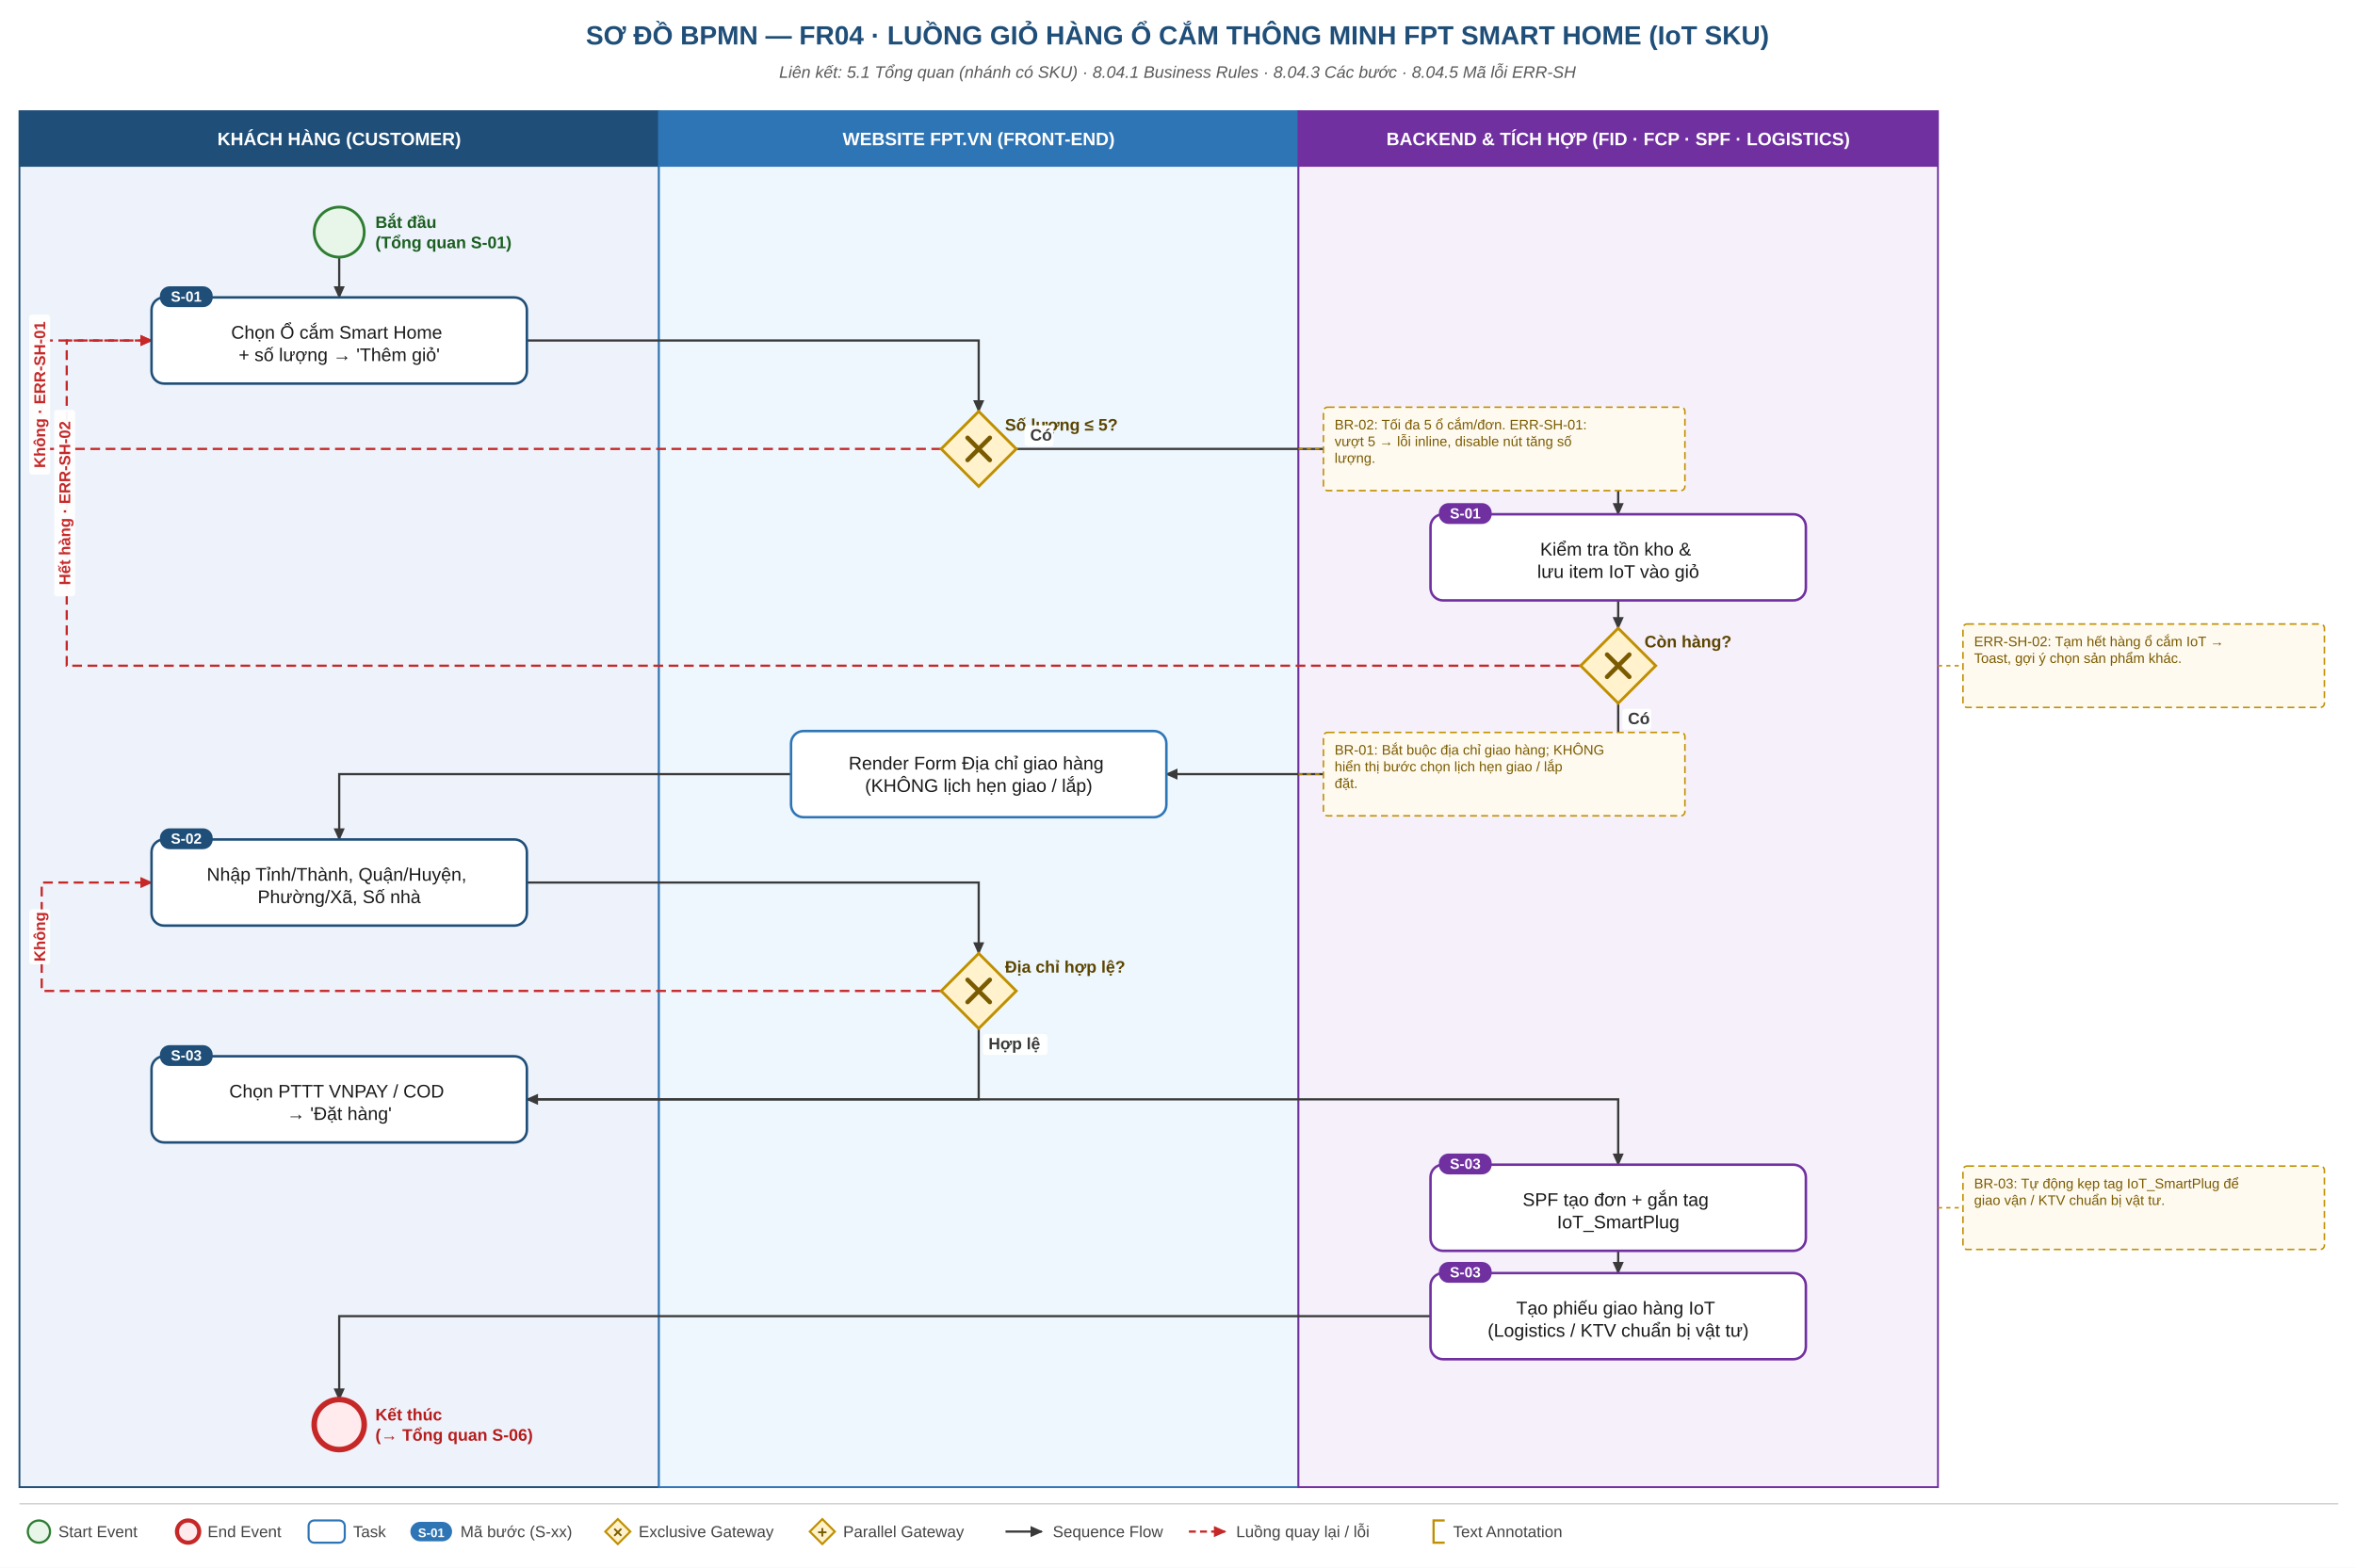
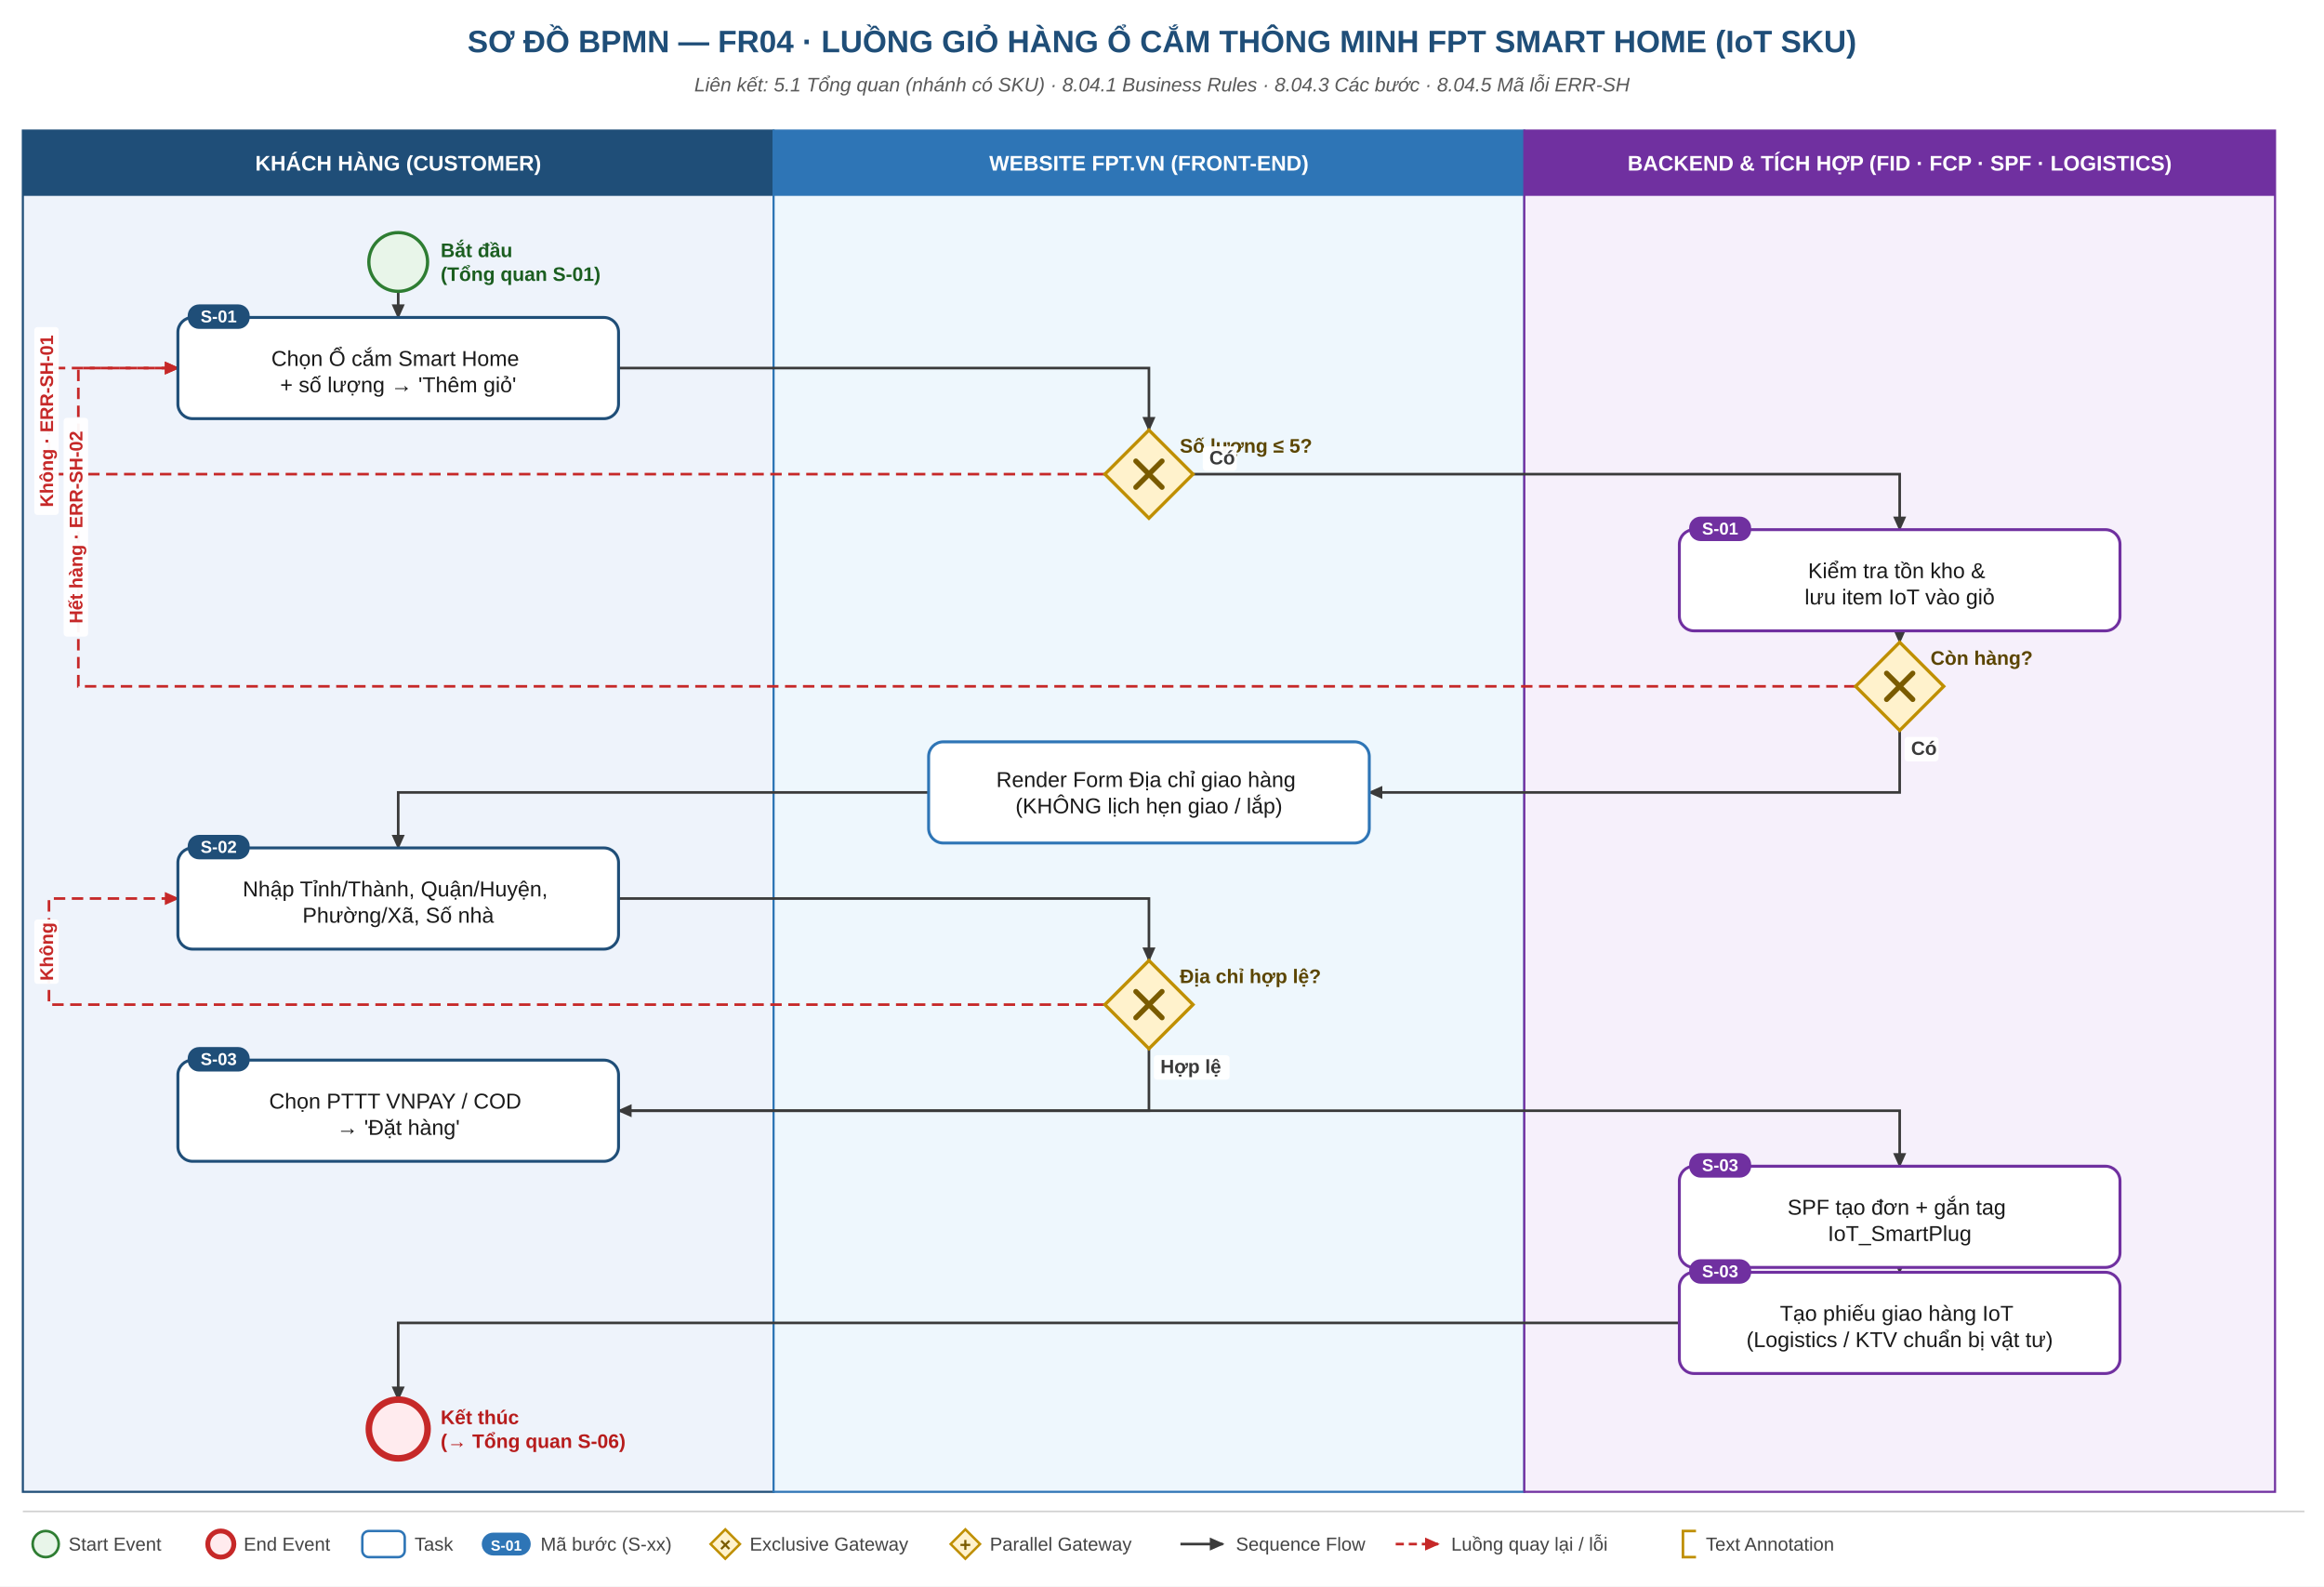
- <svg xmlns="http://www.w3.org/2000/svg" width="1694" height="1128" viewBox="0 0 1694 1128" font-family="Arial, Helvetica, sans-serif">
-   <rect width="1694" height="1128" fill="#ffffff" />
+ <svg xmlns="http://www.w3.org/2000/svg" width="1424" height="972" viewBox="0 0 1424 972" font-family="Arial, Helvetica, sans-serif">
+   <rect width="1424" height="972" fill="#ffffff" />
  <defs>
    <marker id="a" markerWidth="10" markerHeight="10" refX="8" refY="4" orient="auto" markerUnits="userSpaceOnUse">
      <path d="M0,0 L9,4 L0,8 Z" fill="#3a3a3a" />
    </marker>
    <marker id="ar" markerWidth="10" markerHeight="10" refX="8" refY="4" orient="auto" markerUnits="userSpaceOnUse">
      <path d="M0,0 L9,4 L0,8 Z" fill="#c62828" />
    </marker>
  </defs>
-   <text x="847.0" y="32" font-size="19" font-weight="bold" fill="#1f4e78" text-anchor="middle">SƠ ĐỒ BPMN — FR04 · LUỒNG GIỎ HÀNG Ổ CẮM THÔNG MINH FPT SMART HOME (IoT SKU)</text>
-   <text x="847.0" y="56" font-size="12" fill="#595959" font-style="italic" text-anchor="middle">Liên kết: 5.1 Tổng quan (nhánh có SKU) · 8.04.1 Business Rules · 8.04.3 Các bước · 8.04.5 Mã lỗi ERR-SH</text>
-   <rect x="14" y="80" width="460" height="990" fill="#eef3fb" stroke="#1f4e78" stroke-width="1.3" />
+   <text x="712.0" y="32" font-size="19" font-weight="bold" fill="#1f4e78" text-anchor="middle">SƠ ĐỒ BPMN — FR04 · LUỒNG GIỎ HÀNG Ổ CẮM THÔNG MINH FPT SMART HOME (IoT SKU)</text>
+   <text x="712.0" y="56" font-size="12" fill="#595959" font-style="italic" text-anchor="middle">Liên kết: 5.1 Tổng quan (nhánh có SKU) · 8.04.1 Business Rules · 8.04.3 Các bước · 8.04.5 Mã lỗi ERR-SH</text>
+   <rect x="14" y="80" width="460" height="834" fill="#eef3fb" stroke="#1f4e78" stroke-width="1.3" />
  <rect x="14" y="80" width="460" height="40" fill="#1f4e78" />
  <text x="244.0" y="104.5" font-size="13" font-weight="bold" fill="#fff" text-anchor="middle">KHÁCH HÀNG (CUSTOMER)</text>
-   <rect x="474" y="80" width="460" height="990" fill="#eef7fd" stroke="#2e75b6" stroke-width="1.3" />
+   <rect x="474" y="80" width="460" height="834" fill="#eef7fd" stroke="#2e75b6" stroke-width="1.3" />
  <rect x="474" y="80" width="460" height="40" fill="#2e75b6" />
  <text x="704.0" y="104.5" font-size="13" font-weight="bold" fill="#fff" text-anchor="middle">WEBSITE FPT.VN (FRONT-END)</text>
-   <rect x="934" y="80" width="460" height="990" fill="#f6f0fb" stroke="#7030a0" stroke-width="1.3" />
+   <rect x="934" y="80" width="460" height="834" fill="#f6f0fb" stroke="#7030a0" stroke-width="1.3" />
  <rect x="934" y="80" width="460" height="40" fill="#7030a0" />
  <text x="1164.0" y="104.5" font-size="13" font-weight="bold" fill="#fff" text-anchor="middle">BACKEND &amp; TÍCH HỢP (FID · FCP · SPF · LOGISTICS)</text>
-   <path d="M244.0,185.0 L244.0,214.0" fill="none" stroke="#3a3a3a" stroke-width="1.6" marker-end="url(#a)" />
-   <path d="M379.0,245.0 L704.0,245.0 L704.0,296.0" fill="none" stroke="#3a3a3a" stroke-width="1.6" marker-end="url(#a)" />
-   <path d="M731.0,323.0 L1164.0,323.0 L1164.0,370.0" fill="none" stroke="#3a3a3a" stroke-width="1.6" marker-end="url(#a)" />
-   <path d="M677.0,323.0 L30.0,323.0 L30.0,245.0 L109.0,245.0" fill="none" stroke="#c62828" stroke-width="1.6" stroke-dasharray="7,4" marker-end="url(#ar)" />
-   <path d="M1164.0,432.0 L1164.0,452.0" fill="none" stroke="#3a3a3a" stroke-width="1.6" marker-end="url(#a)" />
-   <path d="M1164.0,506.0 L1164.0,557.0 L839.0,557.0" fill="none" stroke="#3a3a3a" stroke-width="1.6" marker-end="url(#a)" />
-   <path d="M1137.0,479.0 L48.0,479.0 L48.0,245.0 L109.0,245.0" fill="none" stroke="#c62828" stroke-width="1.6" stroke-dasharray="7,4" marker-end="url(#ar)" />
-   <path d="M569.0,557.0 L244.0,557.0 L244.0,604.0" fill="none" stroke="#3a3a3a" stroke-width="1.6" marker-end="url(#a)" />
-   <path d="M379.0,635.0 L704.0,635.0 L704.0,686.0" fill="none" stroke="#3a3a3a" stroke-width="1.6" marker-end="url(#a)" />
-   <path d="M704.0,740.0 L704.0,791.0 L379.0,791.0" fill="none" stroke="#3a3a3a" stroke-width="1.6" marker-end="url(#a)" />
-   <path d="M677.0,713.0 L30.0,713.0 L30.0,635.0 L109.0,635.0" fill="none" stroke="#c62828" stroke-width="1.6" stroke-dasharray="7,4" marker-end="url(#ar)" />
-   <path d="M379.0,791.0 L1164.0,791.0 L1164.0,838.0" fill="none" stroke="#3a3a3a" stroke-width="1.6" marker-end="url(#a)" />
-   <path d="M1164.0,900.0 L1164.0,916.0" fill="none" stroke="#3a3a3a" stroke-width="1.6" marker-end="url(#a)" />
-   <path d="M1029.0,947.0 L244.0,947.0 L244.0,1007.0" fill="none" stroke="#3a3a3a" stroke-width="1.6" marker-end="url(#a)" />
-   <path d="M934,323.0 L952,323.0" stroke="#bf8f00" stroke-width="1.1" stroke-dasharray="3,3" />
-   <rect x="952" y="293.0" width="260" height="60" fill="#fffaf0" stroke="#bf8f00" stroke-width="1.1" stroke-dasharray="5,3" rx="3" />
-   <text x="960" y="309.0" font-size="10" fill="#7a5b00">BR-02: Tối đa 5 ổ cắm/đơn. ERR-SH-01:</text>
-   <text x="960" y="321.0" font-size="10" fill="#7a5b00">vượt 5 → lỗi inline, disable nút tăng số</text>
-   <text x="960" y="333.0" font-size="10" fill="#7a5b00">lượng.</text>
-   <path d="M1394,479.0 L1412,479.0" stroke="#bf8f00" stroke-width="1.1" stroke-dasharray="3,3" />
-   <rect x="1412" y="449.0" width="260" height="60" fill="#fffaf0" stroke="#bf8f00" stroke-width="1.1" stroke-dasharray="5,3" rx="3" />
-   <text x="1420" y="465.0" font-size="10" fill="#7a5b00">ERR-SH-02: Tạm hết hàng ổ cắm IoT →</text>
-   <text x="1420" y="477.0" font-size="10" fill="#7a5b00">Toast, gợi ý chọn sản phẩm khác.</text>
-   <path d="M934,557.0 L952,557.0" stroke="#bf8f00" stroke-width="1.1" stroke-dasharray="3,3" />
-   <rect x="952" y="527.0" width="260" height="60" fill="#fffaf0" stroke="#bf8f00" stroke-width="1.1" stroke-dasharray="5,3" rx="3" />
-   <text x="960" y="543.0" font-size="10" fill="#7a5b00">BR-01: Bắt buộc địa chỉ giao hàng; KHÔNG</text>
-   <text x="960" y="555.0" font-size="10" fill="#7a5b00">hiển thị bước chọn lịch hẹn giao / lắp</text>
-   <text x="960" y="567.0" font-size="10" fill="#7a5b00">đặt.</text>
-   <path d="M1394,869.0 L1412,869.0" stroke="#bf8f00" stroke-width="1.1" stroke-dasharray="3,3" />
-   <rect x="1412" y="839.0" width="260" height="60" fill="#fffaf0" stroke="#bf8f00" stroke-width="1.1" stroke-dasharray="5,3" rx="3" />
-   <text x="1420" y="855.0" font-size="10" fill="#7a5b00">BR-03: Tự động kẹp tag IoT_SmartPlug để</text>
-   <text x="1420" y="867.0" font-size="10" fill="#7a5b00">giao vận / KTV chuẩn bị vật tư.</text>
-   <circle cx="244.0" cy="167.0" r="18" fill="#e8f5e9" stroke="#2e7d32" stroke-width="2" />
-   <text x="270.0" y="164.0" font-size="12" fill="#1b5e20" font-weight="bold" text-anchor="start">
+   <path d="M244.0,178.5 L244.0,194.5" fill="none" stroke="#3a3a3a" stroke-width="1.6" marker-end="url(#a)" />
+   <path d="M379.0,225.5 L704.0,225.5 L704.0,263.5" fill="none" stroke="#3a3a3a" stroke-width="1.6" marker-end="url(#a)" />
+   <path d="M731.0,290.5 L1164.0,290.5 L1164.0,324.5" fill="none" stroke="#3a3a3a" stroke-width="1.6" marker-end="url(#a)" />
+   <path d="M677.0,290.5 L30.0,290.5 L30.0,225.5 L109.0,225.5" fill="none" stroke="#c62828" stroke-width="1.6" stroke-dasharray="7,4" marker-end="url(#ar)" />
+   <path d="M1164.0,386.5 L1164.0,393.5" fill="none" stroke="#3a3a3a" stroke-width="1.6" marker-end="url(#a)" />
+   <path d="M1164.0,447.5 L1164.0,485.5 L839.0,485.5" fill="none" stroke="#3a3a3a" stroke-width="1.6" marker-end="url(#a)" />
+   <path d="M1137.0,420.5 L48.0,420.5 L48.0,225.5 L109.0,225.5" fill="none" stroke="#c62828" stroke-width="1.6" stroke-dasharray="7,4" marker-end="url(#ar)" />
+   <path d="M569.0,485.5 L244.0,485.5 L244.0,519.5" fill="none" stroke="#3a3a3a" stroke-width="1.6" marker-end="url(#a)" />
+   <path d="M379.0,550.5 L704.0,550.5 L704.0,588.5" fill="none" stroke="#3a3a3a" stroke-width="1.6" marker-end="url(#a)" />
+   <path d="M704.0,642.5 L704.0,680.5 L379.0,680.5" fill="none" stroke="#3a3a3a" stroke-width="1.6" marker-end="url(#a)" />
+   <path d="M677.0,615.5 L30.0,615.5 L30.0,550.5 L109.0,550.5" fill="none" stroke="#c62828" stroke-width="1.6" stroke-dasharray="7,4" marker-end="url(#ar)" />
+   <path d="M379.0,680.5 L1164.0,680.5 L1164.0,714.5" fill="none" stroke="#3a3a3a" stroke-width="1.6" marker-end="url(#a)" />
+   <path d="M1164.0,776.5 L1164.0,779.5" fill="none" stroke="#3a3a3a" stroke-width="1.6" marker-end="url(#a)" />
+   <path d="M1029.0,810.5 L244.0,810.5 L244.0,857.5" fill="none" stroke="#3a3a3a" stroke-width="1.6" marker-end="url(#a)" />
+   <circle cx="244.0" cy="160.5" r="18" fill="#e8f5e9" stroke="#2e7d32" stroke-width="2" />
+   <text x="270.0" y="157.5" font-size="12" fill="#1b5e20" font-weight="bold" text-anchor="start">
    <tspan x="270.0" dy="0.0">Bắt đầu</tspan>
    <tspan x="270.0" dy="14.6">(Tổng quan S-01)</tspan>
  </text>
-   <rect x="109.0" y="214.0" width="270" height="62" rx="9" fill="#ffffff" stroke="#1f4e78" stroke-width="1.8" />
-   <text x="244.0" y="243.7" font-size="13.2" fill="#1a1a1a" font-weight="normal" text-anchor="middle">
+   <rect x="109.0" y="194.5" width="270" height="62" rx="9" fill="#ffffff" stroke="#1f4e78" stroke-width="1.8" />
+   <text x="244.0" y="224.2" font-size="13.2" fill="#1a1a1a" font-weight="normal" text-anchor="middle">
    <tspan x="244.0" dy="0.0">Chọn Ổ cắm Smart Home</tspan>
    <tspan x="244.0" dy="16.1">+ số lượng → 'Thêm giỏ'</tspan>
  </text>
-   <rect x="115.0" y="206.0" width="38" height="15" rx="7" fill="#1f4e78" />
-   <text x="134.0" y="217.0" font-size="10.5" font-weight="bold" fill="#fff" text-anchor="middle">S-01</text>
-   <polygon points="704.0,296.0 731.0,323.0 704.0,350.0 677.0,323.0" fill="#fff2cc" stroke="#bf8f00" stroke-width="2" />
-   <path d="M696.0,315.0 L712.0,331.0 M712.0,315.0 L696.0,331.0" stroke="#7a5b00" stroke-width="3.2" stroke-linecap="round" />
-   <text x="722.9" y="309.8" font-size="12" fill="#5b4500" font-weight="bold" text-anchor="start">
+   <rect x="115.0" y="186.5" width="38" height="15" rx="7" fill="#1f4e78" />
+   <text x="134.0" y="197.5" font-size="10.5" font-weight="bold" fill="#fff" text-anchor="middle">S-01</text>
+   <polygon points="704.0,263.5 731.0,290.5 704.0,317.5 677.0,290.5" fill="#fff2cc" stroke="#bf8f00" stroke-width="2" />
+   <path d="M696.0,282.5 L712.0,298.5 M712.0,282.5 L696.0,298.5" stroke="#7a5b00" stroke-width="3.2" stroke-linecap="round" />
+   <text x="722.9" y="277.3" font-size="12" fill="#5b4500" font-weight="bold" text-anchor="start">
    <tspan x="722.9" dy="0.0">Số lượng ≤ 5?</tspan>
  </text>
-   <rect x="1029.0" y="370.0" width="270" height="62" rx="9" fill="#ffffff" stroke="#7030a0" stroke-width="1.8" />
-   <text x="1164.0" y="399.7" font-size="13.2" fill="#1a1a1a" font-weight="normal" text-anchor="middle">
+   <rect x="1029.0" y="324.5" width="270" height="62" rx="9" fill="#ffffff" stroke="#7030a0" stroke-width="1.8" />
+   <text x="1164.0" y="354.2" font-size="13.2" fill="#1a1a1a" font-weight="normal" text-anchor="middle">
    <tspan x="1164.0" dy="0.0">Kiểm tra tồn kho &amp;</tspan>
    <tspan x="1164.0" dy="16.1">lưu item IoT vào giỏ</tspan>
  </text>
-   <rect x="1035.0" y="362.0" width="38" height="15" rx="7" fill="#7030a0" />
-   <text x="1054.0" y="373.0" font-size="10.5" font-weight="bold" fill="#fff" text-anchor="middle">S-01</text>
-   <polygon points="1164.0,452.0 1191.0,479.0 1164.0,506.0 1137.0,479.0" fill="#fff2cc" stroke="#bf8f00" stroke-width="2" />
-   <path d="M1156.0,471.0 L1172.0,487.0 M1172.0,471.0 L1156.0,487.0" stroke="#7a5b00" stroke-width="3.2" stroke-linecap="round" />
-   <text x="1182.9" y="465.8" font-size="12" fill="#5b4500" font-weight="bold" text-anchor="start">
+   <rect x="1035.0" y="316.5" width="38" height="15" rx="7" fill="#7030a0" />
+   <text x="1054.0" y="327.5" font-size="10.5" font-weight="bold" fill="#fff" text-anchor="middle">S-01</text>
+   <polygon points="1164.0,393.5 1191.0,420.5 1164.0,447.5 1137.0,420.5" fill="#fff2cc" stroke="#bf8f00" stroke-width="2" />
+   <path d="M1156.0,412.5 L1172.0,428.5 M1172.0,412.5 L1156.0,428.5" stroke="#7a5b00" stroke-width="3.2" stroke-linecap="round" />
+   <text x="1182.9" y="407.3" font-size="12" fill="#5b4500" font-weight="bold" text-anchor="start">
    <tspan x="1182.9" dy="0.0">Còn hàng?</tspan>
  </text>
-   <rect x="569.0" y="526.0" width="270" height="62" rx="9" fill="#ffffff" stroke="#2e75b6" stroke-width="1.8" />
-   <text x="704.0" y="553.7" font-size="13.2" fill="#1a1a1a" font-weight="normal" text-anchor="middle">
+   <rect x="569.0" y="454.5" width="270" height="62" rx="9" fill="#ffffff" stroke="#2e75b6" stroke-width="1.8" />
+   <text x="704.0" y="482.2" font-size="13.2" fill="#1a1a1a" font-weight="normal" text-anchor="middle">
    <tspan x="704.0" dy="0.0">Render Form Địa chỉ giao hàng</tspan>
    <tspan x="704.0" dy="16.1">(KHÔNG lịch hẹn giao / lắp)</tspan>
  </text>
-   <rect x="109.0" y="604.0" width="270" height="62" rx="9" fill="#ffffff" stroke="#1f4e78" stroke-width="1.8" />
-   <text x="244.0" y="633.7" font-size="13.2" fill="#1a1a1a" font-weight="normal" text-anchor="middle">
+   <rect x="109.0" y="519.5" width="270" height="62" rx="9" fill="#ffffff" stroke="#1f4e78" stroke-width="1.8" />
+   <text x="244.0" y="549.2" font-size="13.2" fill="#1a1a1a" font-weight="normal" text-anchor="middle">
    <tspan x="244.0" dy="0.0">Nhập Tỉnh/Thành, Quận/Huyện,</tspan>
    <tspan x="244.0" dy="16.1">Phường/Xã, Số nhà</tspan>
  </text>
-   <rect x="115.0" y="596.0" width="38" height="15" rx="7" fill="#1f4e78" />
-   <text x="134.0" y="607.0" font-size="10.5" font-weight="bold" fill="#fff" text-anchor="middle">S-02</text>
-   <polygon points="704.0,686.0 731.0,713.0 704.0,740.0 677.0,713.0" fill="#fff2cc" stroke="#bf8f00" stroke-width="2" />
-   <path d="M696.0,705.0 L712.0,721.0 M712.0,705.0 L696.0,721.0" stroke="#7a5b00" stroke-width="3.2" stroke-linecap="round" />
-   <text x="722.9" y="699.8" font-size="12" fill="#5b4500" font-weight="bold" text-anchor="start">
+   <rect x="115.0" y="511.5" width="38" height="15" rx="7" fill="#1f4e78" />
+   <text x="134.0" y="522.5" font-size="10.5" font-weight="bold" fill="#fff" text-anchor="middle">S-02</text>
+   <polygon points="704.0,588.5 731.0,615.5 704.0,642.5 677.0,615.5" fill="#fff2cc" stroke="#bf8f00" stroke-width="2" />
+   <path d="M696.0,607.5 L712.0,623.5 M712.0,607.5 L696.0,623.5" stroke="#7a5b00" stroke-width="3.2" stroke-linecap="round" />
+   <text x="722.9" y="602.3" font-size="12" fill="#5b4500" font-weight="bold" text-anchor="start">
    <tspan x="722.9" dy="0.0">Địa chỉ hợp lệ?</tspan>
  </text>
-   <rect x="109.0" y="760.0" width="270" height="62" rx="9" fill="#ffffff" stroke="#1f4e78" stroke-width="1.8" />
-   <text x="244.0" y="789.7" font-size="13.2" fill="#1a1a1a" font-weight="normal" text-anchor="middle">
+   <rect x="109.0" y="649.5" width="270" height="62" rx="9" fill="#ffffff" stroke="#1f4e78" stroke-width="1.8" />
+   <text x="244.0" y="679.2" font-size="13.2" fill="#1a1a1a" font-weight="normal" text-anchor="middle">
    <tspan x="244.0" dy="0.0">Chọn PTTT VNPAY / COD</tspan>
    <tspan x="244.0" dy="16.1">→ 'Đặt hàng'</tspan>
  </text>
-   <rect x="115.0" y="752.0" width="38" height="15" rx="7" fill="#1f4e78" />
-   <text x="134.0" y="763.0" font-size="10.5" font-weight="bold" fill="#fff" text-anchor="middle">S-03</text>
-   <rect x="1029.0" y="838.0" width="270" height="62" rx="9" fill="#ffffff" stroke="#7030a0" stroke-width="1.8" />
-   <text x="1164.0" y="867.7" font-size="13.2" fill="#1a1a1a" font-weight="normal" text-anchor="middle">
+   <rect x="115.0" y="641.5" width="38" height="15" rx="7" fill="#1f4e78" />
+   <text x="134.0" y="652.5" font-size="10.5" font-weight="bold" fill="#fff" text-anchor="middle">S-03</text>
+   <rect x="1029.0" y="714.5" width="270" height="62" rx="9" fill="#ffffff" stroke="#7030a0" stroke-width="1.8" />
+   <text x="1164.0" y="744.2" font-size="13.2" fill="#1a1a1a" font-weight="normal" text-anchor="middle">
    <tspan x="1164.0" dy="0.0">SPF tạo đơn + gắn tag</tspan>
    <tspan x="1164.0" dy="16.1">IoT_SmartPlug</tspan>
  </text>
-   <rect x="1035.0" y="830.0" width="38" height="15" rx="7" fill="#7030a0" />
-   <text x="1054.0" y="841.0" font-size="10.5" font-weight="bold" fill="#fff" text-anchor="middle">S-03</text>
-   <rect x="1029.0" y="916.0" width="270" height="62" rx="9" fill="#ffffff" stroke="#7030a0" stroke-width="1.8" />
-   <text x="1164.0" y="945.7" font-size="13.2" fill="#1a1a1a" font-weight="normal" text-anchor="middle">
+   <rect x="1035.0" y="706.5" width="38" height="15" rx="7" fill="#7030a0" />
+   <text x="1054.0" y="717.5" font-size="10.5" font-weight="bold" fill="#fff" text-anchor="middle">S-03</text>
+   <rect x="1029.0" y="779.5" width="270" height="62" rx="9" fill="#ffffff" stroke="#7030a0" stroke-width="1.8" />
+   <text x="1164.0" y="809.2" font-size="13.2" fill="#1a1a1a" font-weight="normal" text-anchor="middle">
    <tspan x="1164.0" dy="0.0">Tạo phiếu giao hàng IoT</tspan>
    <tspan x="1164.0" dy="16.1">(Logistics / KTV chuẩn bị vật tư)</tspan>
  </text>
-   <rect x="1035.0" y="908.0" width="38" height="15" rx="7" fill="#7030a0" />
-   <text x="1054.0" y="919.0" font-size="10.5" font-weight="bold" fill="#fff" text-anchor="middle">S-03</text>
-   <circle cx="244.0" cy="1025.0" r="18" fill="#ffebee" stroke="#c62828" stroke-width="4" />
-   <text x="270.0" y="1022.0" font-size="12" fill="#b71c1c" font-weight="bold" text-anchor="start">
+   <rect x="1035.0" y="771.5" width="38" height="15" rx="7" fill="#7030a0" />
+   <text x="1054.0" y="782.5" font-size="10.5" font-weight="bold" fill="#fff" text-anchor="middle">S-03</text>
+   <circle cx="244.0" cy="875.5" r="18" fill="#ffebee" stroke="#c62828" stroke-width="4" />
+   <text x="270.0" y="872.5" font-size="12" fill="#b71c1c" font-weight="bold" text-anchor="start">
    <tspan x="270.0" dy="0.0">Kết thúc</tspan>
    <tspan x="270.0" dy="14.6">(→ Tổng quan S-06)</tspan>
  </text>
-   <rect x="737.0" y="306.0" width="20.8" height="15" fill="#ffffff" opacity="0.95" rx="2" />
-   <text x="741.0" y="317.0" font-size="11.8" font-weight="bold" fill="#3a3a3a" text-anchor="start">Có</text>
-   <g transform="rotate(-90 30.0 284.0)">
-     <rect x="-27.5" y="275.0" width="115.1" height="15" fill="#fff" opacity="0.95" rx="2" />
-     <text x="30.0" y="286.5" font-size="11.3" font-weight="bold" fill="#c62828" text-anchor="middle">Không · ERR-SH-01</text>
+   <rect x="737.0" y="273.5" width="20.8" height="15" fill="#ffffff" opacity="0.95" rx="2" />
+   <text x="741.0" y="284.5" font-size="11.8" font-weight="bold" fill="#3a3a3a" text-anchor="start">Có</text>
+   <g transform="rotate(-90 30.0 258.0)">
+     <rect x="-27.5" y="249.0" width="115.1" height="15" fill="#fff" opacity="0.95" rx="2" />
+     <text x="30.0" y="260.5" font-size="11.3" font-weight="bold" fill="#c62828" text-anchor="middle">Không · ERR-SH-01</text>
  </g>
-   <rect x="1167.0" y="510.0" width="20.8" height="15" fill="#ffffff" opacity="0.95" rx="2" />
-   <text x="1171.0" y="521.0" font-size="11.8" font-weight="bold" fill="#3a3a3a" text-anchor="start">Có</text>
-   <g transform="rotate(-90 48.0 362.0)">
-     <rect x="-19.0" y="353.0" width="134.0" height="15" fill="#fff" opacity="0.95" rx="2" />
-     <text x="48.0" y="364.5" font-size="11.3" font-weight="bold" fill="#c62828" text-anchor="middle">Hết hàng · ERR-SH-02</text>
+   <rect x="1167.0" y="451.5" width="20.8" height="15" fill="#ffffff" opacity="0.95" rx="2" />
+   <text x="1171.0" y="462.5" font-size="11.8" font-weight="bold" fill="#3a3a3a" text-anchor="start">Có</text>
+   <g transform="rotate(-90 48.0 323.0)">
+     <rect x="-19.0" y="314.0" width="134.0" height="15" fill="#fff" opacity="0.95" rx="2" />
+     <text x="48.0" y="325.5" font-size="11.3" font-weight="bold" fill="#c62828" text-anchor="middle">Hết hàng · ERR-SH-02</text>
  </g>
-   <rect x="707.0" y="744.0" width="46.4" height="15" fill="#ffffff" opacity="0.95" rx="2" />
-   <text x="711.0" y="755.0" font-size="11.8" font-weight="bold" fill="#3a3a3a" text-anchor="start">Hợp lệ</text>
-   <g transform="rotate(-90 30.0 674.0)">
-     <rect x="10.2" y="665.0" width="39.5" height="15" fill="#fff" opacity="0.95" rx="2" />
-     <text x="30.0" y="676.5" font-size="11.3" font-weight="bold" fill="#c62828" text-anchor="middle">Không</text>
+   <rect x="707.0" y="646.5" width="46.4" height="15" fill="#ffffff" opacity="0.95" rx="2" />
+   <text x="711.0" y="657.5" font-size="11.8" font-weight="bold" fill="#3a3a3a" text-anchor="start">Hợp lệ</text>
+   <g transform="rotate(-90 30.0 583.0)">
+     <rect x="10.2" y="574.0" width="39.5" height="15" fill="#fff" opacity="0.95" rx="2" />
+     <text x="30.0" y="585.5" font-size="11.3" font-weight="bold" fill="#c62828" text-anchor="middle">Không</text>
  </g>
-   <line x1="14" y1="1082.0" x2="1682" y2="1082.0" stroke="#d0d0d0" />
-   <circle cx="28" cy="1102.0" r="8" fill="#e8f5e9" stroke="#2e7d32" stroke-width="1.6" />
-   <text x="42" y="1106.0" font-size="11.5" fill="#444">Start Event</text>
-   <circle cx="135.3" cy="1102.0" r="8" fill="#ffebee" stroke="#c62828" stroke-width="3" />
-   <text x="149.3" y="1106.0" font-size="11.5" fill="#444">End Event</text>
-   <rect x="222.0" y="1094.0" width="26" height="16" rx="4" fill="#fff" stroke="#2e75b6" stroke-width="1.5" />
-   <text x="254.0" y="1106.0" font-size="11.5" fill="#444">Task</text>
-   <rect x="295.2" y="1095.0" width="30" height="14" rx="7" fill="#2e75b6" />
-   <text x="310.2" y="1106.0" font-size="9" font-weight="bold" fill="#fff" text-anchor="middle">S-01</text>
-   <text x="331.2" y="1106.0" font-size="11.5" fill="#444">Mã bước (S-xx)</text>
-   <polygon points="444.4,1093.0 453.4,1102.0 444.4,1111.0 435.4,1102.0" fill="#fff2cc" stroke="#bf8f00" stroke-width="1.5" />
-   <text x="444.4" y="1106.5" font-size="12" font-weight="bold" fill="#7a5b00" text-anchor="middle">×</text>
-   <text x="459.4" y="1106.0" font-size="11.5" fill="#444">Exclusive Gateway</text>
-   <polygon points="591.5,1093.0 600.5,1102.0 591.5,1111.0 582.5,1102.0" fill="#fff2cc" stroke="#bf8f00" stroke-width="1.5" />
-   <text x="591.5" y="1106.5" font-size="12" font-weight="bold" fill="#7a5b00" text-anchor="middle">+</text>
-   <text x="606.5" y="1106.0" font-size="11.5" fill="#444">Parallel Gateway</text>
-   <path d="M723.3,1102.0 L749.3,1102.0" stroke="#3a3a3a" stroke-width="1.6" marker-end="url(#a)" />
-   <text x="757.3" y="1106.0" font-size="11.5" fill="#444">Sequence Flow</text>
-   <path d="M855.2,1102.0 L881.2,1102.0" stroke="#c62828" stroke-width="1.6" stroke-dasharray="5,3" marker-end="url(#ar)" />
-   <text x="889.2" y="1106.0" font-size="11.5" fill="#444">Luồng quay lại / lỗi</text>
-   <path d="M1039.2,1094.0 L1031.2,1094.0 L1031.2,1110.0 L1039.2,1110.0" fill="none" stroke="#bf8f00" stroke-width="1.6" />
-   <text x="1045.2" y="1106.0" font-size="11.5" fill="#444">Text Annotation</text>
+   <line x1="14" y1="926.0" x2="1412" y2="926.0" stroke="#d0d0d0" />
+   <circle cx="28" cy="946.0" r="8" fill="#e8f5e9" stroke="#2e7d32" stroke-width="1.6" />
+   <text x="42" y="950.0" font-size="11.5" fill="#444">Start Event</text>
+   <circle cx="135.3" cy="946.0" r="8" fill="#ffebee" stroke="#c62828" stroke-width="3" />
+   <text x="149.3" y="950.0" font-size="11.5" fill="#444">End Event</text>
+   <rect x="222.0" y="938.0" width="26" height="16" rx="4" fill="#fff" stroke="#2e75b6" stroke-width="1.5" />
+   <text x="254.0" y="950.0" font-size="11.5" fill="#444">Task</text>
+   <rect x="295.2" y="939.0" width="30" height="14" rx="7" fill="#2e75b6" />
+   <text x="310.2" y="950.0" font-size="9" font-weight="bold" fill="#fff" text-anchor="middle">S-01</text>
+   <text x="331.2" y="950.0" font-size="11.5" fill="#444">Mã bước (S-xx)</text>
+   <polygon points="444.4,937.0 453.4,946.0 444.4,955.0 435.4,946.0" fill="#fff2cc" stroke="#bf8f00" stroke-width="1.5" />
+   <text x="444.4" y="950.5" font-size="12" font-weight="bold" fill="#7a5b00" text-anchor="middle">×</text>
+   <text x="459.4" y="950.0" font-size="11.5" fill="#444">Exclusive Gateway</text>
+   <polygon points="591.5,937.0 600.5,946.0 591.5,955.0 582.5,946.0" fill="#fff2cc" stroke="#bf8f00" stroke-width="1.5" />
+   <text x="591.5" y="950.5" font-size="12" font-weight="bold" fill="#7a5b00" text-anchor="middle">+</text>
+   <text x="606.5" y="950.0" font-size="11.5" fill="#444">Parallel Gateway</text>
+   <path d="M723.3,946.0 L749.3,946.0" stroke="#3a3a3a" stroke-width="1.6" marker-end="url(#a)" />
+   <text x="757.3" y="950.0" font-size="11.5" fill="#444">Sequence Flow</text>
+   <path d="M855.2,946.0 L881.2,946.0" stroke="#c62828" stroke-width="1.6" stroke-dasharray="5,3" marker-end="url(#ar)" />
+   <text x="889.2" y="950.0" font-size="11.5" fill="#444">Luồng quay lại / lỗi</text>
+   <path d="M1039.2,938.0 L1031.2,938.0 L1031.2,954.0 L1039.2,954.0" fill="none" stroke="#bf8f00" stroke-width="1.6" />
+   <text x="1045.2" y="950.0" font-size="11.5" fill="#444">Text Annotation</text>
</svg>
